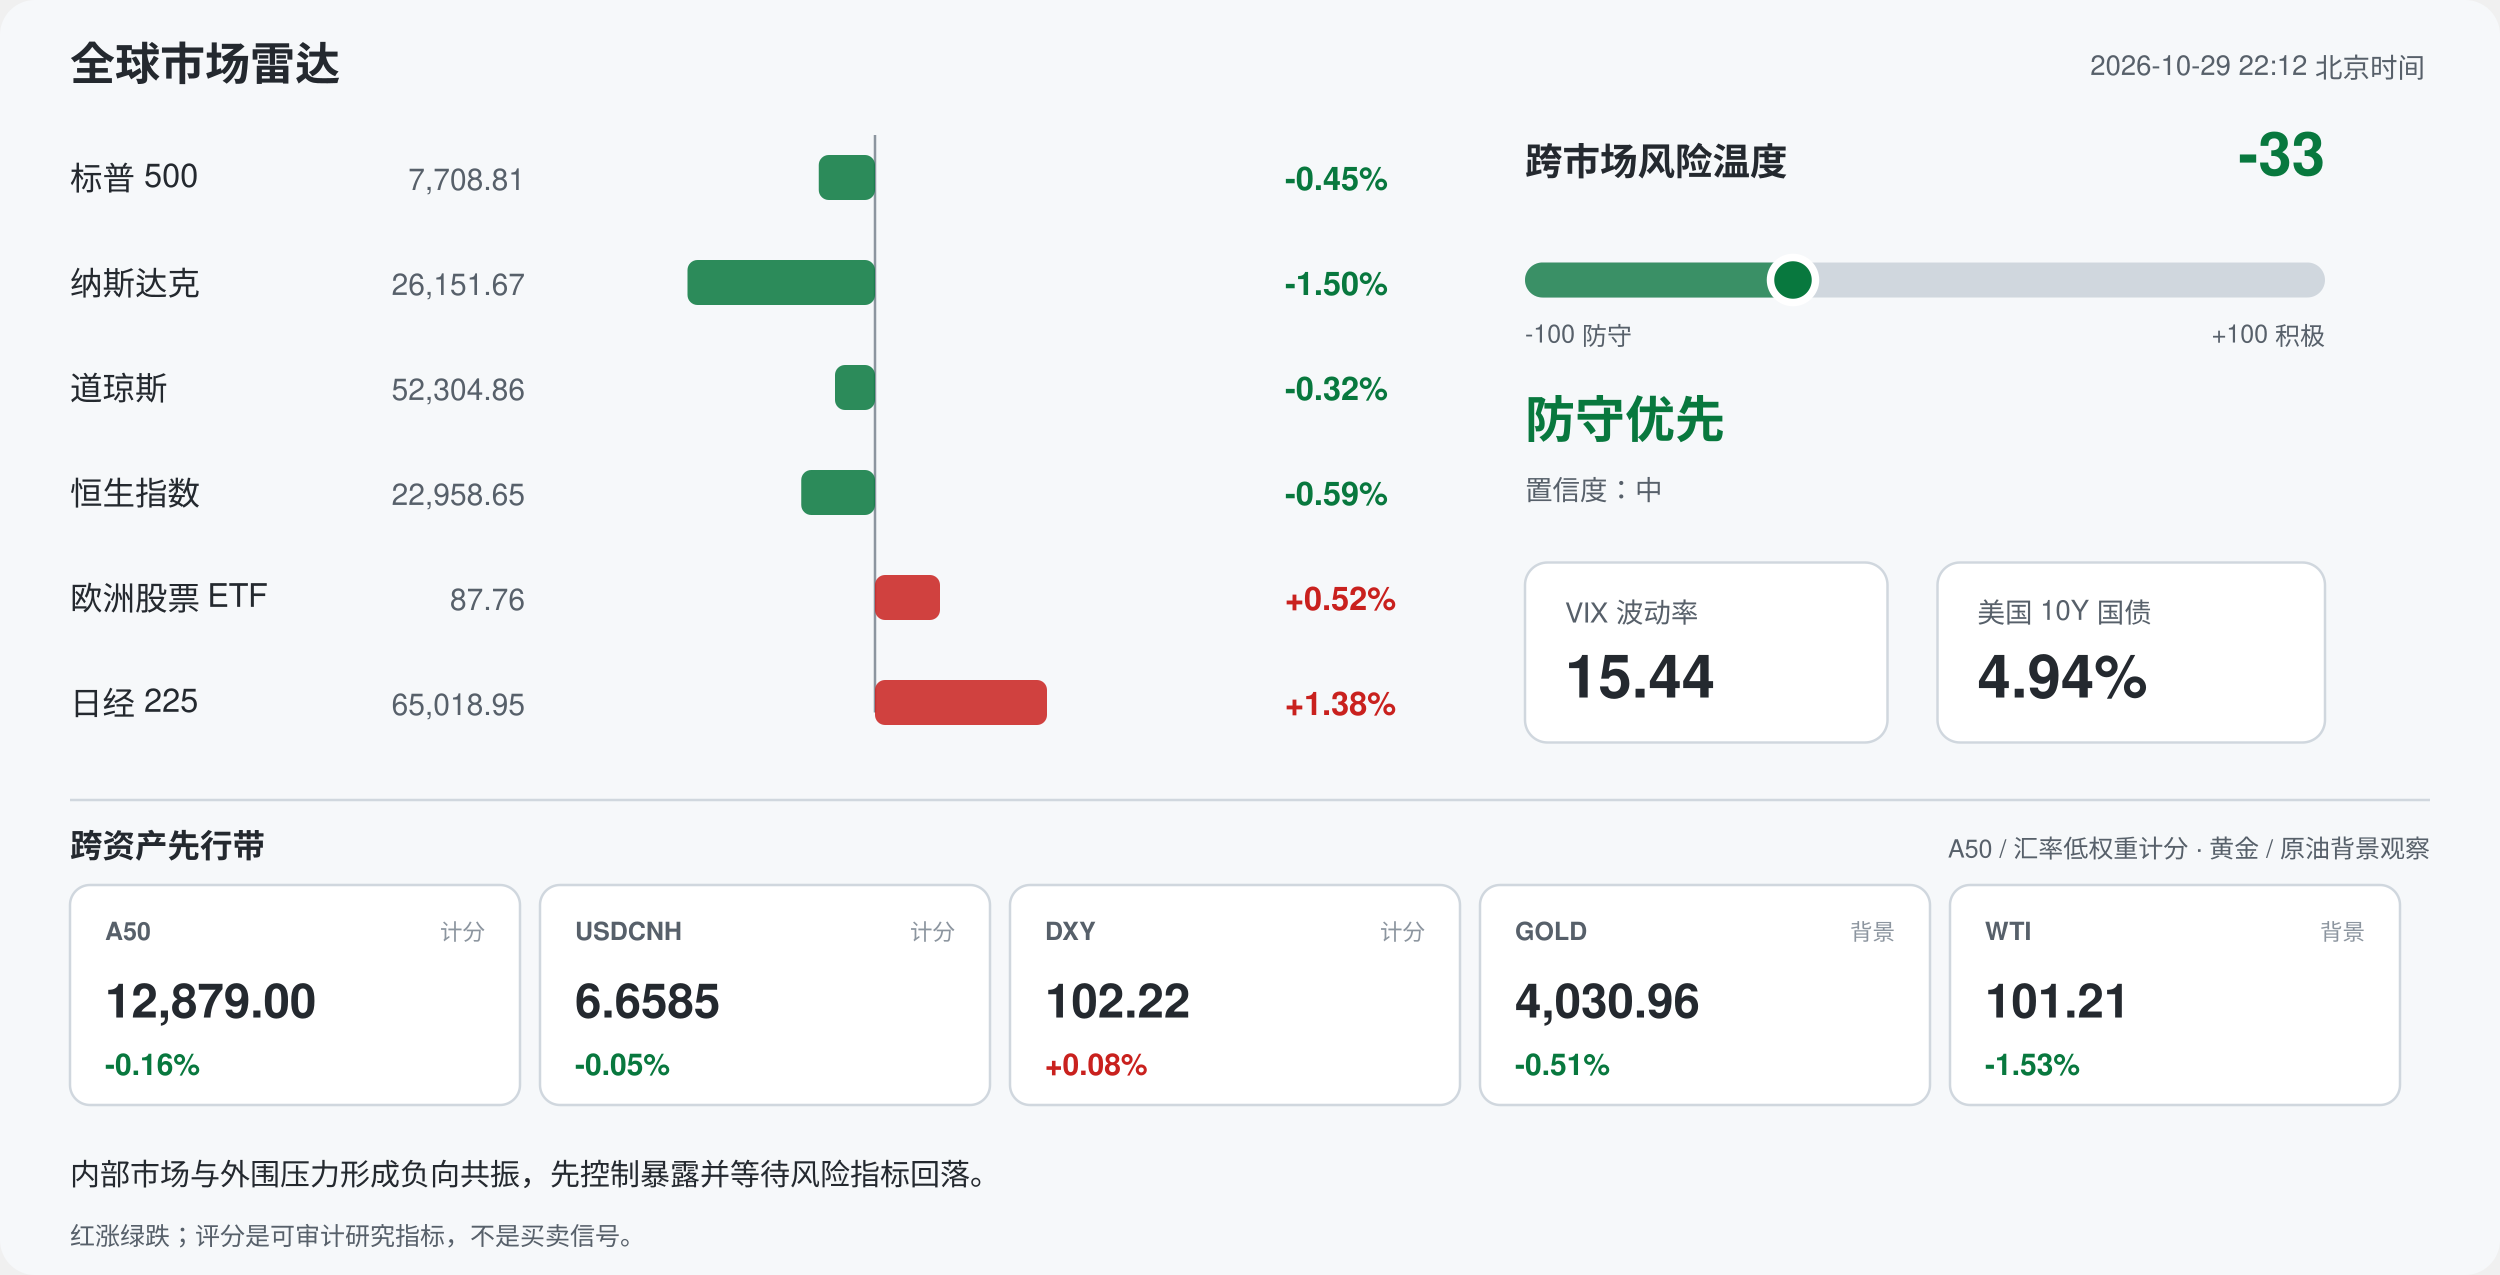
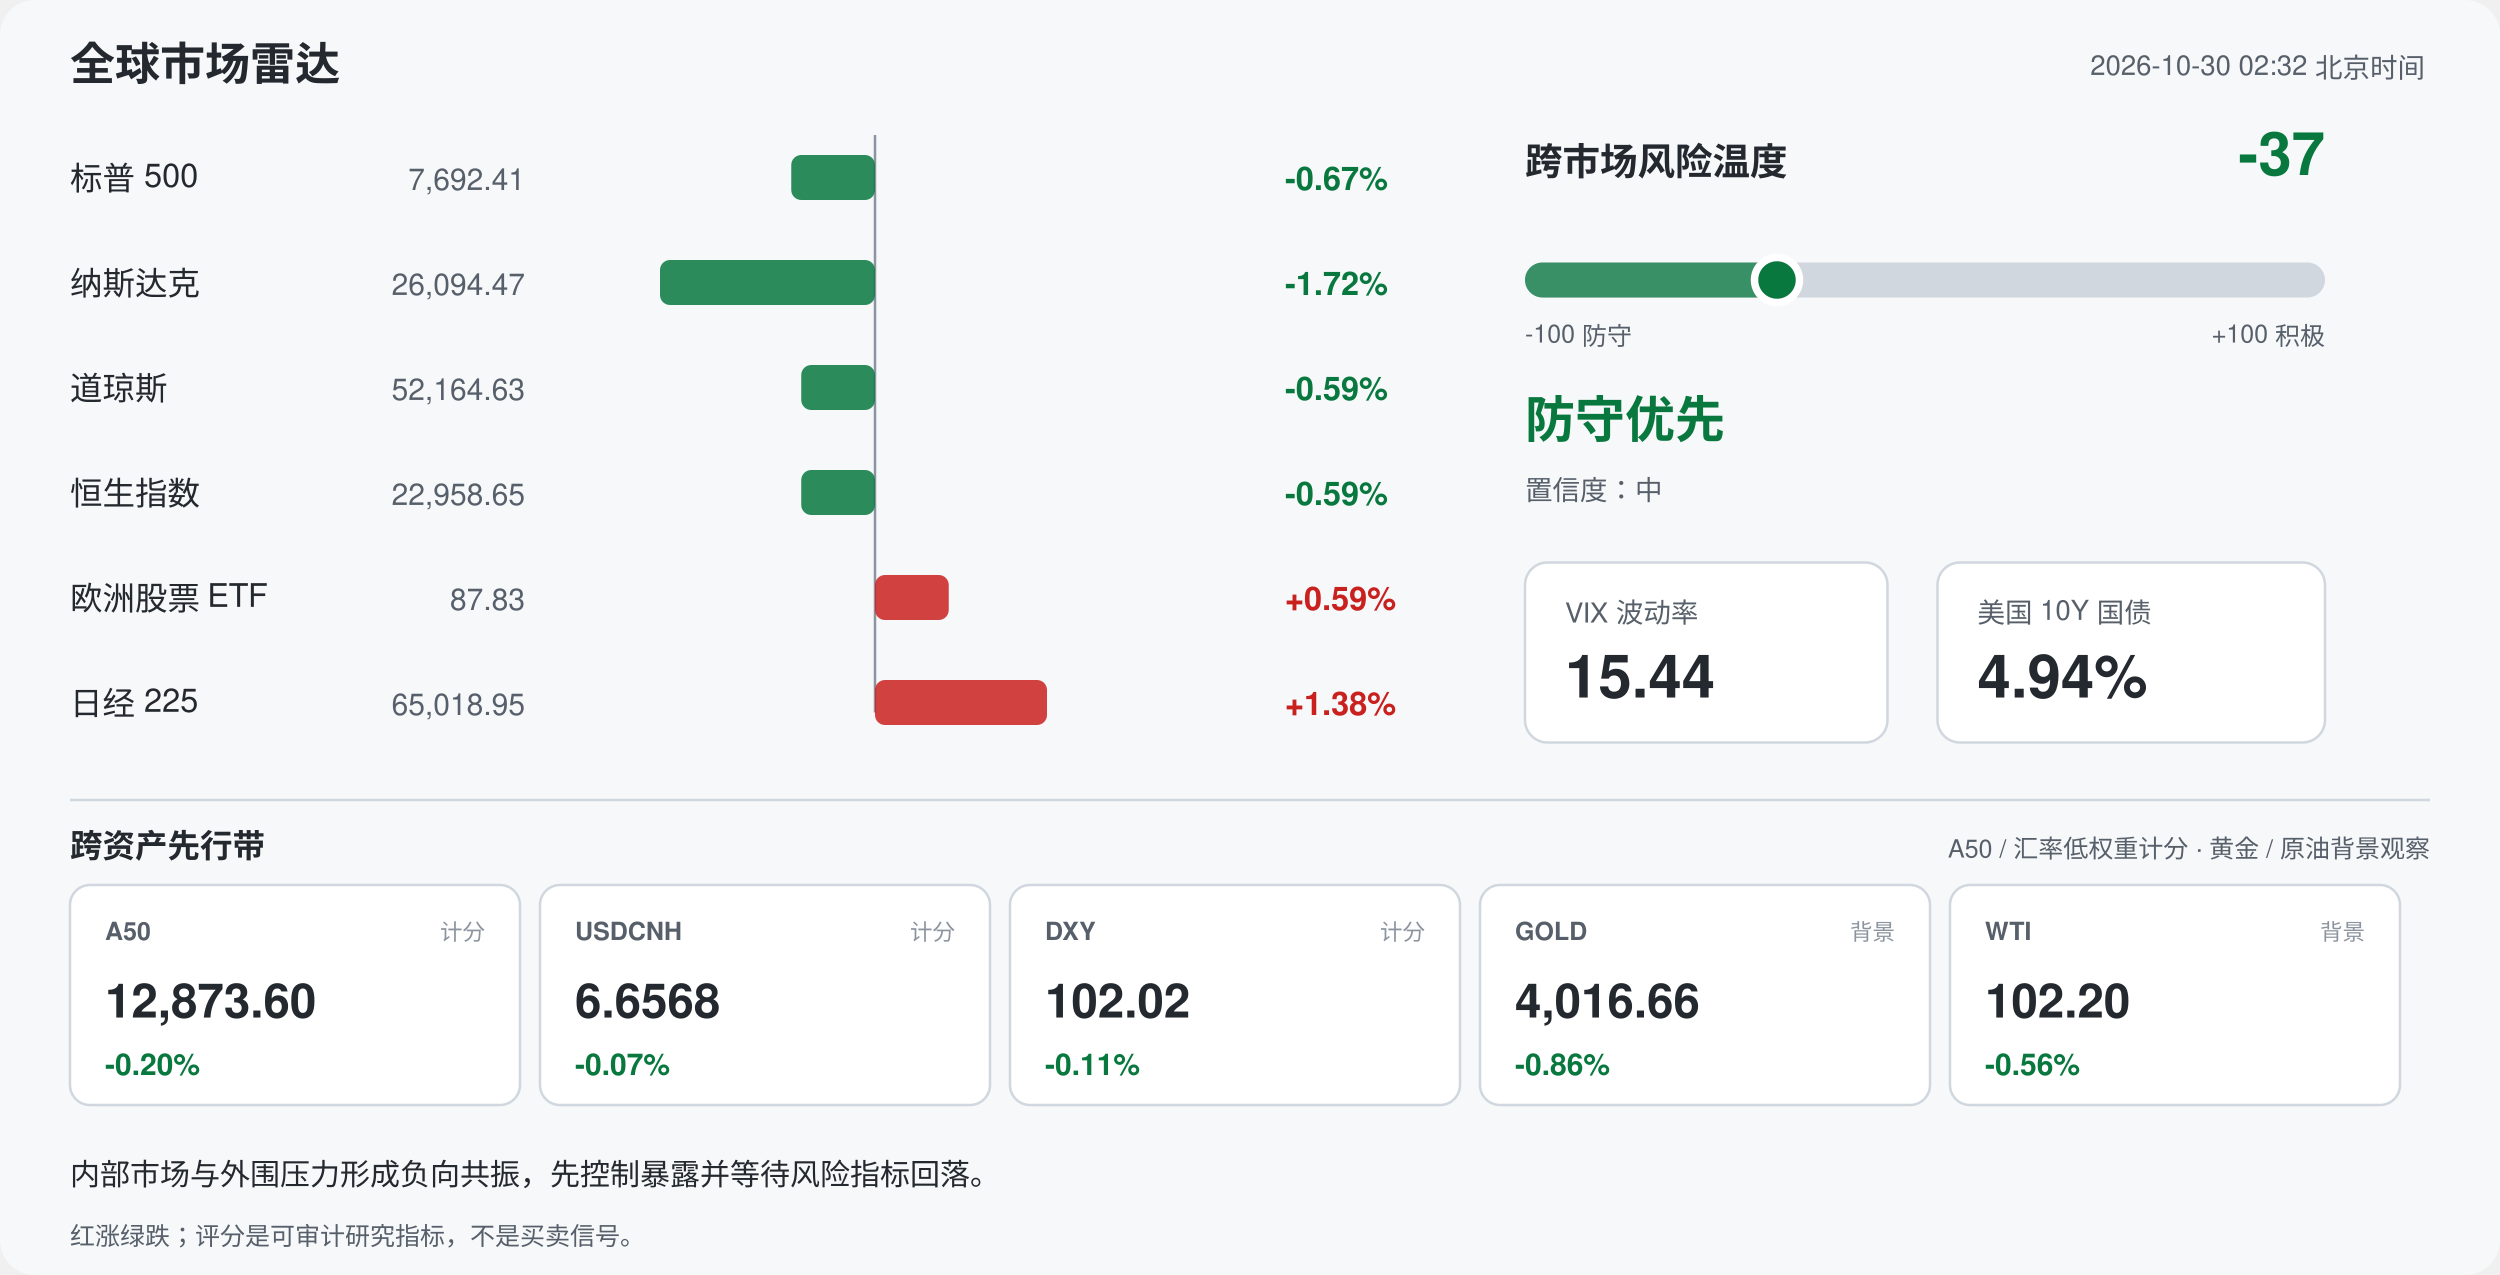
<svg xmlns="http://www.w3.org/2000/svg" width="1000" height="510" viewBox="0 0 1000 510" font-family="-apple-system,Segoe UI,Helvetica,Arial,sans-serif">
  <rect width="1000" height="510" rx="14" fill="#f6f8fa" />
  <text x="28" y="32" font-size="18" font-weight="700" fill="#24292f">全球市场雷达</text>
-   <text x="970" y="30" font-size="11" fill="#57606a" text-anchor="end">2026-10-29 22:12 北京时间</text>
+   <text x="970" y="30" font-size="11" fill="#57606a" text-anchor="end">2026-10-30 02:32 北京时间</text>
  <line x1="350" y1="54" x2="350" y2="285" stroke="#8c959f" stroke-width="1" />
  <text x="28" y="76" font-size="13" fill="#24292f">标普 500</text>
-   <text x="210" y="76" font-size="12" fill="#57606a" text-anchor="end">7,708.81</text>
-   <rect x="327.5" y="62" width="22.5" height="18" rx="4" fill="#08783e" opacity="0.85" />
-   <text x="514" y="76" font-size="13" font-weight="600" fill="#08783e">-0.45%</text>
+   <text x="210" y="76" font-size="12" fill="#57606a" text-anchor="end">7,692.41</text>
+   <rect x="316.5" y="62" width="33.5" height="18" rx="4" fill="#08783e" opacity="0.85" />
+   <text x="514" y="76" font-size="13" font-weight="600" fill="#08783e">-0.67%</text>
  <text x="28" y="118" font-size="13" fill="#24292f">纳斯达克</text>
-   <text x="210" y="118" font-size="12" fill="#57606a" text-anchor="end">26,151.67</text>
-   <rect x="275.0" y="104" width="75.0" height="18" rx="4" fill="#08783e" opacity="0.85" />
-   <text x="514" y="118" font-size="13" font-weight="600" fill="#08783e">-1.50%</text>
+   <text x="210" y="118" font-size="12" fill="#57606a" text-anchor="end">26,094.47</text>
+   <rect x="264.0" y="104" width="86.0" height="18" rx="4" fill="#08783e" opacity="0.85" />
+   <text x="514" y="118" font-size="13" font-weight="600" fill="#08783e">-1.72%</text>
  <text x="28" y="160" font-size="13" fill="#24292f">道琼斯</text>
-   <text x="210" y="160" font-size="12" fill="#57606a" text-anchor="end">52,304.86</text>
-   <rect x="334.0" y="146" width="16.0" height="18" rx="4" fill="#08783e" opacity="0.85" />
-   <text x="514" y="160" font-size="13" font-weight="600" fill="#08783e">-0.32%</text>
+   <text x="210" y="160" font-size="12" fill="#57606a" text-anchor="end">52,164.63</text>
+   <rect x="320.5" y="146" width="29.5" height="18" rx="4" fill="#08783e" opacity="0.85" />
+   <text x="514" y="160" font-size="13" font-weight="600" fill="#08783e">-0.59%</text>
  <text x="28" y="202" font-size="13" fill="#24292f">恒生指数</text>
  <text x="210" y="202" font-size="12" fill="#57606a" text-anchor="end">22,958.65</text>
  <rect x="320.5" y="188" width="29.5" height="18" rx="4" fill="#08783e" opacity="0.85" />
  <text x="514" y="202" font-size="13" font-weight="600" fill="#08783e">-0.59%</text>
  <text x="28" y="244" font-size="13" fill="#24292f">欧洲股票 ETF</text>
-   <text x="210" y="244" font-size="12" fill="#57606a" text-anchor="end">87.76</text>
-   <rect x="350.0" y="230" width="26.0" height="18" rx="4" fill="#c9211e" opacity="0.85" />
-   <text x="514" y="244" font-size="13" font-weight="600" fill="#c9211e">+0.52%</text>
+   <text x="210" y="244" font-size="12" fill="#57606a" text-anchor="end">87.83</text>
+   <rect x="350.0" y="230" width="29.5" height="18" rx="4" fill="#c9211e" opacity="0.85" />
+   <text x="514" y="244" font-size="13" font-weight="600" fill="#c9211e">+0.59%</text>
  <text x="28" y="286" font-size="13" fill="#24292f">日经 225</text>
  <text x="210" y="286" font-size="12" fill="#57606a" text-anchor="end">65,018.95</text>
  <rect x="350.0" y="272" width="68.8" height="18" rx="4" fill="#c9211e" opacity="0.85" />
  <text x="514" y="286" font-size="13" font-weight="600" fill="#c9211e">+1.38%</text>
  <text x="610" y="70" font-size="15" font-weight="700" fill="#24292f">跨市场风险温度</text>
-   <text x="930" y="70" font-size="24" font-weight="700" fill="#08783e" text-anchor="end">-33</text>
+   <text x="930" y="70" font-size="24" font-weight="700" fill="#08783e" text-anchor="end">-37</text>
  <rect x="610" y="105" width="320" height="14" rx="7" fill="#d0d7de" />
-   <rect x="610" y="105" width="107.2" height="14" rx="7" fill="#08783e" opacity="0.75" />
-   <circle cx="717.2" cy="112" r="9" fill="#08783e" stroke="#ffffff" stroke-width="3" />
+   <rect x="610" y="105" width="100.8" height="14" rx="7" fill="#08783e" opacity="0.75" />
+   <circle cx="710.8" cy="112" r="9" fill="#08783e" stroke="#ffffff" stroke-width="3" />
  <text x="610" y="137" font-size="10" fill="#57606a">-100 防守</text>
  <text x="930" y="137" font-size="10" fill="#57606a" text-anchor="end">+100 积极</text>
  <text x="610" y="175" font-size="20" font-weight="700" fill="#08783e">防守优先</text>
  <text x="610" y="200" font-size="11" fill="#57606a">置信度：中</text>
  <rect x="610" y="225" width="145" height="72" rx="9" fill="#ffffff" stroke="#d0d7de" />
  <text x="626" y="249" font-size="11" fill="#57606a">VIX 波动率</text>
  <text x="626" y="279" font-size="24" font-weight="700" fill="#24292f">15.44</text>
  <rect x="775" y="225" width="155" height="72" rx="9" fill="#ffffff" stroke="#d0d7de" />
  <text x="791" y="249" font-size="11" fill="#57606a">美国 10Y 国债</text>
  <text x="791" y="279" font-size="24" font-weight="700" fill="#24292f">4.94%</text>
  <line x1="28" y1="320" x2="972" y2="320" stroke="#d0d7de" />
  <text x="28" y="343" font-size="13" font-weight="700" fill="#24292f">跨资产先行带</text>
  <text x="972" y="343" font-size="10" fill="#57606a" text-anchor="end">A50 / 汇率低权重计分 · 黄金 / 原油背景观察</text>
  <rect x="28" y="354" width="180" height="88" rx="8" fill="#ffffff" stroke="#d0d7de" />
  <text x="42" y="376" font-size="10" font-weight="700" fill="#57606a">A50</text>
  <text x="194" y="376" font-size="9" fill="#8c959f" text-anchor="end">计分</text>
-   <text x="42" y="407" font-size="19" font-weight="700" fill="#24292f">12,879.00</text>
-   <text x="42" y="430" font-size="12" font-weight="700" fill="#08783e">-0.16%</text>
+   <text x="42" y="407" font-size="19" font-weight="700" fill="#24292f">12,873.60</text>
+   <text x="42" y="430" font-size="12" font-weight="700" fill="#08783e">-0.20%</text>
  <rect x="216" y="354" width="180" height="88" rx="8" fill="#ffffff" stroke="#d0d7de" />
  <text x="230" y="376" font-size="10" font-weight="700" fill="#57606a">USDCNH</text>
  <text x="382" y="376" font-size="9" fill="#8c959f" text-anchor="end">计分</text>
-   <text x="230" y="407" font-size="19" font-weight="700" fill="#24292f">6.6585</text>
-   <text x="230" y="430" font-size="12" font-weight="700" fill="#08783e">-0.05%</text>
+   <text x="230" y="407" font-size="19" font-weight="700" fill="#24292f">6.6568</text>
+   <text x="230" y="430" font-size="12" font-weight="700" fill="#08783e">-0.07%</text>
  <rect x="404" y="354" width="180" height="88" rx="8" fill="#ffffff" stroke="#d0d7de" />
  <text x="418" y="376" font-size="10" font-weight="700" fill="#57606a">DXY</text>
  <text x="570" y="376" font-size="9" fill="#8c959f" text-anchor="end">计分</text>
-   <text x="418" y="407" font-size="19" font-weight="700" fill="#24292f">102.22</text>
-   <text x="418" y="430" font-size="12" font-weight="700" fill="#c9211e">+0.08%</text>
+   <text x="418" y="407" font-size="19" font-weight="700" fill="#24292f">102.02</text>
+   <text x="418" y="430" font-size="12" font-weight="700" fill="#08783e">-0.11%</text>
  <rect x="592" y="354" width="180" height="88" rx="8" fill="#ffffff" stroke="#d0d7de" />
  <text x="606" y="376" font-size="10" font-weight="700" fill="#57606a">GOLD</text>
  <text x="758" y="376" font-size="9" fill="#8c959f" text-anchor="end">背景</text>
-   <text x="606" y="407" font-size="19" font-weight="700" fill="#24292f">4,030.96</text>
-   <text x="606" y="430" font-size="12" font-weight="700" fill="#08783e">-0.51%</text>
+   <text x="606" y="407" font-size="19" font-weight="700" fill="#24292f">4,016.66</text>
+   <text x="606" y="430" font-size="12" font-weight="700" fill="#08783e">-0.86%</text>
  <rect x="780" y="354" width="180" height="88" rx="8" fill="#ffffff" stroke="#d0d7de" />
  <text x="794" y="376" font-size="10" font-weight="700" fill="#57606a">WTI</text>
  <text x="946" y="376" font-size="9" fill="#8c959f" text-anchor="end">背景</text>
-   <text x="794" y="407" font-size="19" font-weight="700" fill="#24292f">101.21</text>
-   <text x="794" y="430" font-size="12" font-weight="700" fill="#08783e">-1.53%</text>
+   <text x="794" y="407" font-size="19" font-weight="700" fill="#24292f">102.20</text>
+   <text x="794" y="430" font-size="12" font-weight="700" fill="#08783e">-0.56%</text>
  <text x="28" y="474" font-size="12" fill="#24292f">内部市场与外围压力形成负向共振，先控制暴露并等待风险指标回落。</text>
  <text x="28" y="498" font-size="10" fill="#57606a">红涨绿跌；评分是可审计研究指标，不是买卖信号。</text>
</svg>
